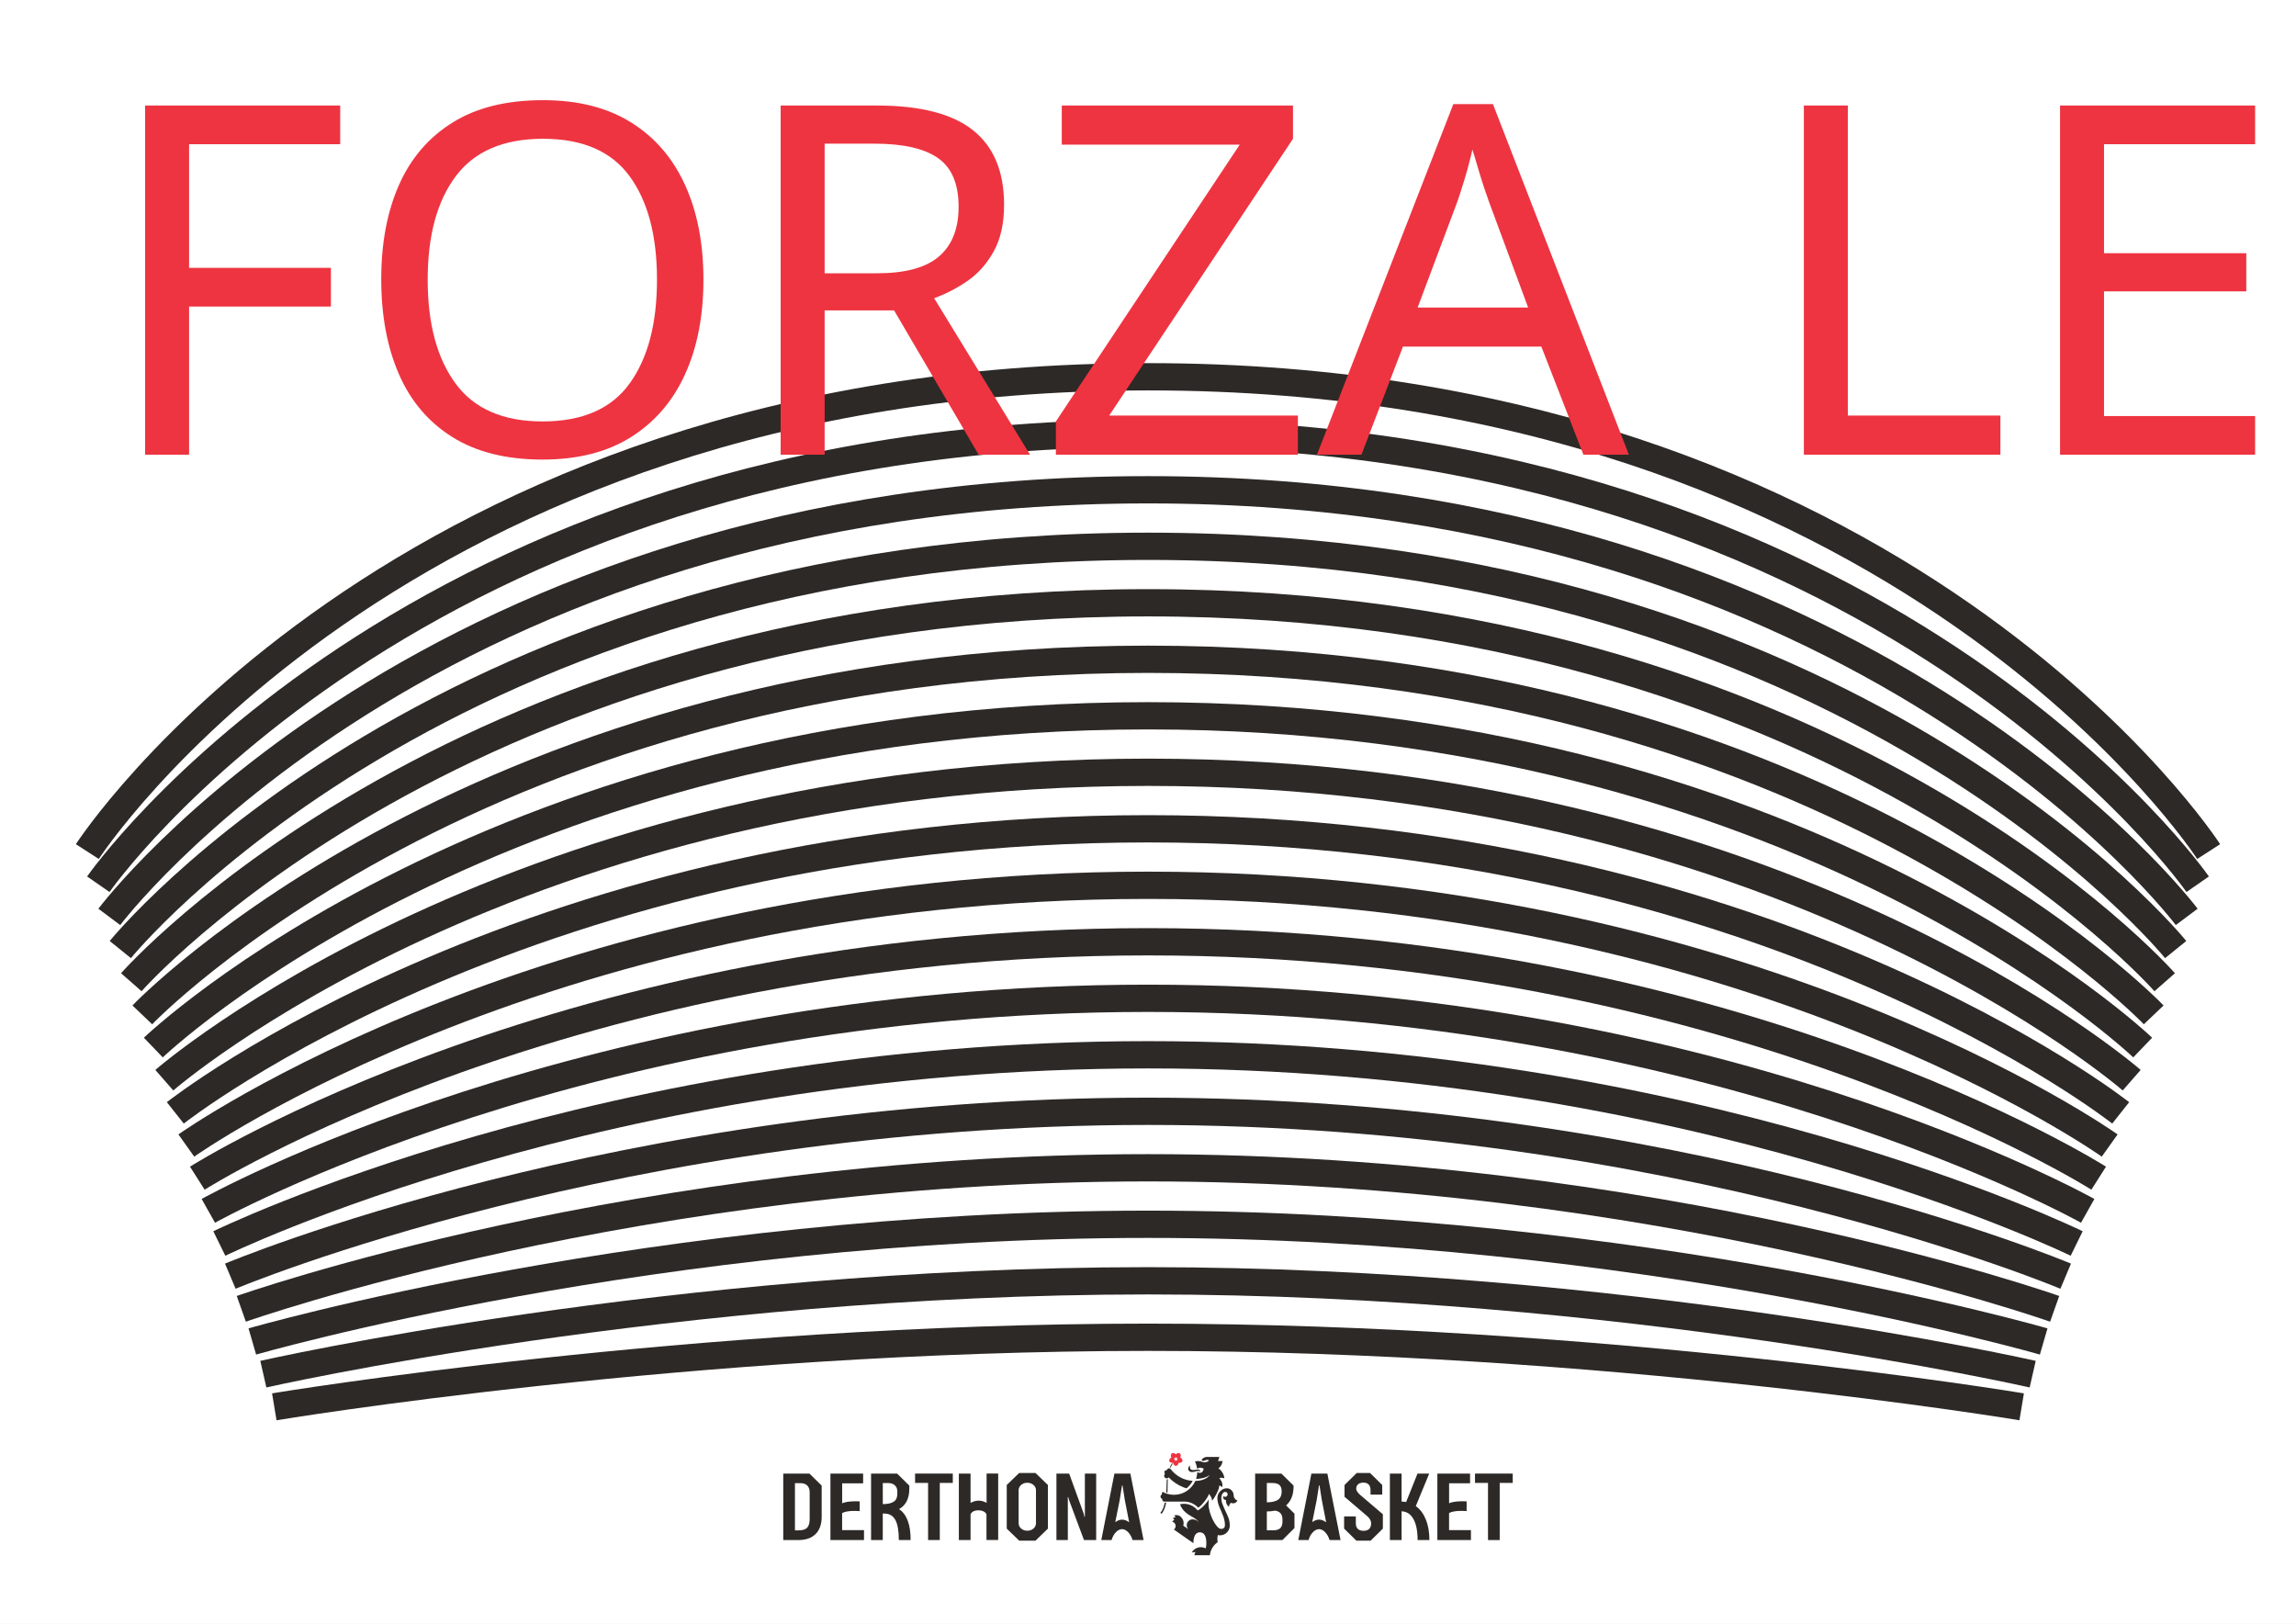
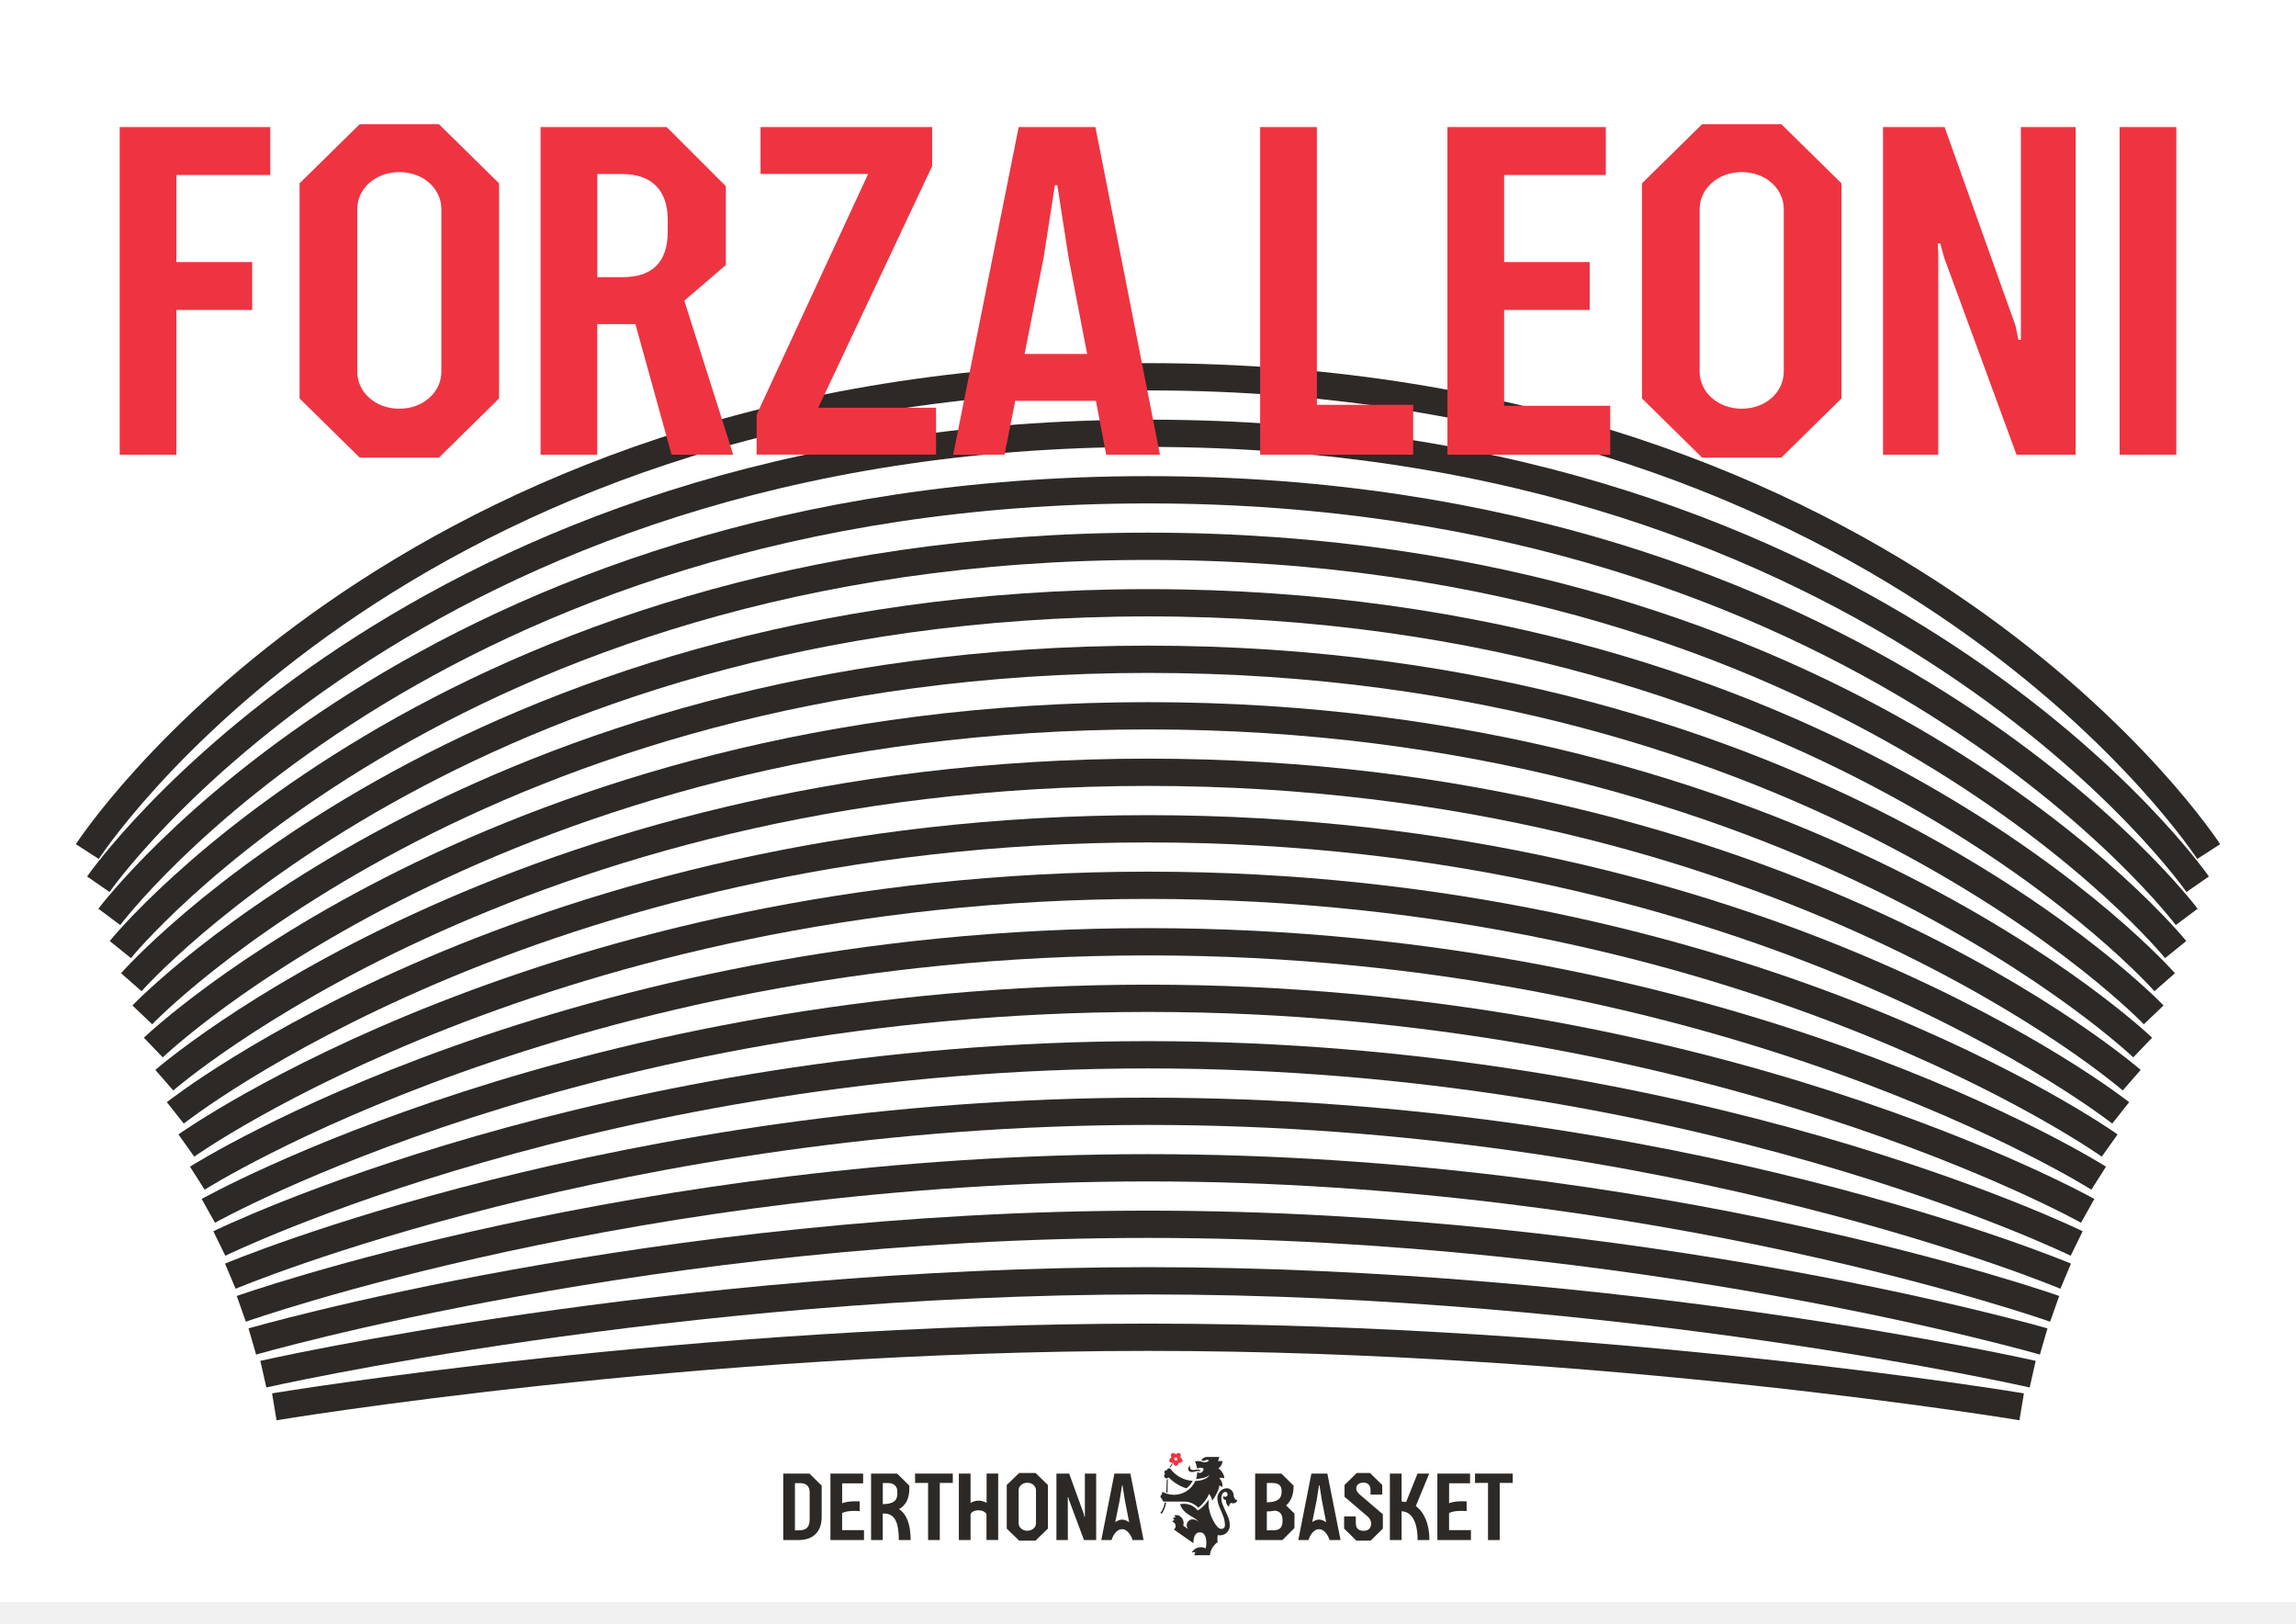
<svg xmlns="http://www.w3.org/2000/svg" xmlns:xlink="http://www.w3.org/1999/xlink" id="Layer_2" data-name="Layer 2" viewBox="0 0 841.89 595.28">
  <defs>
    <style>
      .cls-1 {
        fill: none;
        stroke: #2d2926;
        stroke-width: 10px;
      }

      .cls-2 {
-         font-family: DerthonaDisplay-Regular, 'Derthona Display';
-         font-size: 179.26px;
+         fill: #2d2926;
      }

-       .cls-2, .cls-3 {
-         fill: #ee3441;
+       .cls-3 {
+         fill: #fff;
      }

      .cls-4 {
-         fill: #2d2926;
+         fill: #ee3441;
      }
    </style>
    <symbol id="Derthona_Lion" data-name="Derthona Lion" viewBox="0 0 117.67 155.94">
      <g>
-         <path class="cls-3" d="M30.27,6.82c2.16-3.26-.48-6.44-.48-6.44,0,0-3.84-1.52-6.27,1.54-2.43-3.06-6.27-1.54-6.27-1.54,0,0-2.63,3.18-.47,6.44-3.66,1.37-3.4,5.49-3.4,5.49,0,0,2.21,3.49,5.98,2.44.17,3.9,4.17,4.93,4.17,4.93,0,0,4-1.02,4.17-4.93,3.76,1.05,5.98-2.44,5.98-2.44,0,0,.26-4.12-3.4-5.49ZM25.46,11.75l-1.94-.98-1.94.98.33-2.15-1.53-1.55,2.15-.35.99-1.94,1,1.94,2.15.35-1.53,1.55.33,2.15Z" />
-         <path class="cls-4" d="M55.31,141.03s0,0,0,0" />
-         <path class="cls-4" d="M10.29,60.45c-.46-.15-.87-.29-1.28-.44l-.19-.07s.47-5.28.52-10.85.35-8.94.35-8.94h.23c.32-.03.64-.08.97-.16l.35-.08s-.26,3.03-.25,10.02c0,6.98-.37,10.63-.37,10.63l-.32-.1Z" />
-         <path class="cls-4" d="M0,90.8c.07-.06.14-.12.2-.18.17-.18.42-.45.57-.61.09-.12.22-.28.34-.44.13-.16.26-.33.36-.46l.15-.23.65-1c.1-.18.27-.51.44-.82.16-.29.31-.58.41-.75.11-.22.36-.8.55-1.22l.19-.43c.21-.43.44-1.09.65-1.67.08-.22.15-.43.22-.6.04-.1.08-.22.12-.34.1-.27.21-.57.27-.8.54-1.71,1.02-3.54,1.45-5.44l.05-.21h2.11l-.07.32c-.25,1.24-.51,2.39-.8,3.51l-.77,2.76c-.18.51-.39,1.13-.59,1.71l-.35,1.02c-.12.28-.24.57-.37.87-.31.73-.62,1.49-.96,2.11l-.6,1.14-.88,1.41c-.18.25-.27.36-.36.48-.07.09-.14.18-.25.33l-.2.27c-.05.07-.11.13-.16.19l-.08.08c-.2.22-.46.5-.75.77,0,0-.49-.14-.98-.71s-.57-1.03-.57-1.03Z" />
-         <path class="cls-4" d="M15.12,22.05c-.21-.09-.42-.17-.64-.24l-.3-.09.13-.28c.73-1.52,1.41-2.76,2.11-3.8.36-.54.79-1.19,1.33-1.83,0,0,.22.04.51.26s.38.47.38.47c-1.12,1.39-2.15,3.15-3.17,5.37l-.11.24-.24-.11Z" />
+         <path class="cls-4" d="M30.27,6.82c2.16-3.26-.48-6.44-.48-6.44,0,0-3.84-1.52-6.27,1.54-2.43-3.06-6.27-1.54-6.27-1.54,0,0-2.63,3.18-.47,6.44-3.66,1.37-3.4,5.49-3.4,5.49,0,0,2.21,3.49,5.98,2.44.17,3.9,4.17,4.93,4.17,4.93,0,0,4-1.02,4.17-4.93,3.76,1.05,5.98-2.44,5.98-2.44,0,0,.26-4.12-3.4-5.49ZM25.46,11.75l-1.94-.98-1.94.98.33-2.15-1.53-1.55,2.15-.35.99-1.94,1,1.94,2.15.35-1.53,1.55.33,2.15Z" />
+         <path class="cls-2" d="M55.31,141.03s0,0,0,0" />
+         <path class="cls-2" d="M10.29,60.45c-.46-.15-.87-.29-1.28-.44l-.19-.07s.47-5.28.52-10.85.35-8.94.35-8.94h.23c.32-.03.64-.08.97-.16l.35-.08s-.26,3.03-.25,10.02c0,6.98-.37,10.63-.37,10.63l-.32-.1Z" />
+         <path class="cls-2" d="M0,90.8c.07-.06.14-.12.2-.18.17-.18.42-.45.57-.61.09-.12.22-.28.34-.44.13-.16.26-.33.36-.46l.15-.23.65-1c.1-.18.27-.51.44-.82.16-.29.31-.58.41-.75.11-.22.36-.8.55-1.22l.19-.43c.21-.43.44-1.09.65-1.67.08-.22.15-.43.22-.6.04-.1.08-.22.12-.34.1-.27.21-.57.27-.8.54-1.71,1.02-3.54,1.45-5.44l.05-.21h2.11l-.07.32c-.25,1.24-.51,2.39-.8,3.51l-.77,2.76c-.18.51-.39,1.13-.59,1.71l-.35,1.02c-.12.28-.24.57-.37.87-.31.73-.62,1.49-.96,2.11l-.6,1.14-.88,1.41c-.18.25-.27.36-.36.48-.07.09-.14.18-.25.33l-.2.27c-.05.07-.11.13-.16.19l-.08.08c-.2.22-.46.5-.75.77,0,0-.49-.14-.98-.71s-.57-1.03-.57-1.03Z" />
+         <path class="cls-2" d="M15.12,22.05c-.21-.09-.42-.17-.64-.24l-.3-.09.13-.28c.73-1.52,1.41-2.76,2.11-3.8.36-.54.79-1.19,1.33-1.83,0,0,.22.04.51.26s.38.47.38.47c-1.12,1.39-2.15,3.15-3.17,5.37l-.11.24-.24-.11Z" />
        <g>
-           <path class="cls-4" d="M57.29,12.12h-.24s0,0,0,0c.08,0,.15,0,.23,0h0Z" />
-           <path class="cls-4" d="M49.23,42.35c-.3.62-.62,1.22-.97,1.81-.14.25-.29.5-.44.74-.04.07-.09.15-.13.22-1.57,2.5-3.47,4.78-5.64,6.77-.71.65-1.44,1.27-2.2,1.85h-.01c-1.48-.43-2.21-.57-3.65-1.11-9-3.36-17.04-8.72-23.55-15.53-.73.89-1.84,1.46-3.08,1.46-2.18,0-3.95-1.77-3.95-3.96,0-1.23.56-2.34,1.45-3.06-.65-.59-1.06-1.43-1.06-2.38,0-.09,0-.18.02-.27.13-1.64,1.51-2.92,3.18-2.92.26,0,.52.03.77.09.17-1.6,1.53-2.85,3.17-2.85.98,0,1.86.44,2.45,1.14.05.07.11.15.17.23.01.01.02.02.03.04,6.64,8.62,16.28,14.8,27.37,16.97.23.05.46.09.7.13,1.69.31,3.61.52,5.37.63Z" />
-           <path class="cls-4" d="M48.23,28.95c3.56,0,6.18-1.71,8.63-1.71s4.24.77,4.24.77c0,0-.66-2.95-3.68-2.95-2.17,0-4.18.8-7.77.8-3.16,0-4.65-2.02-4.65-3.96s.51-2.8.51-2.8c0,0-3.15,1.14-3.15,5.06,0,2.45,2.32,4.79,5.88,4.79Z" />
-           <path class="cls-4" d="M104.84,82.02s0-.09,0-.14c-.09-.01-.17-.02-.26-.04.08.06.17.12.26.18Z" />
-           <path class="cls-4" d="M59.74,107.67c-.24-.5-.52-.98-.83-1.44.29.47.57.95.83,1.44Z" />
+           <path class="cls-2" d="M57.29,12.12h-.24s0,0,0,0c.08,0,.15,0,.23,0h0Z" />
+           <path class="cls-2" d="M49.23,42.35c-.3.62-.62,1.22-.97,1.81-.14.25-.29.5-.44.74-.04.07-.09.15-.13.22-1.57,2.5-3.47,4.78-5.64,6.77-.71.65-1.44,1.27-2.2,1.85h-.01c-1.48-.43-2.21-.57-3.65-1.11-9-3.36-17.04-8.72-23.55-15.53-.73.89-1.84,1.46-3.08,1.46-2.18,0-3.95-1.77-3.95-3.96,0-1.23.56-2.34,1.45-3.06-.65-.59-1.06-1.43-1.06-2.38,0-.09,0-.18.02-.27.13-1.64,1.51-2.92,3.18-2.92.26,0,.52.03.77.09.17-1.6,1.53-2.85,3.17-2.85.98,0,1.86.44,2.45,1.14.05.07.11.15.17.23.01.01.02.02.03.04,6.64,8.62,16.28,14.8,27.37,16.97.23.05.46.09.7.13,1.69.31,3.61.52,5.37.63Z" />
+           <path class="cls-2" d="M48.23,28.95c3.56,0,6.18-1.71,8.63-1.71s4.24.77,4.24.77c0,0-.66-2.95-3.68-2.95-2.17,0-4.18.8-7.77.8-3.16,0-4.65-2.02-4.65-3.96s.51-2.8.51-2.8c0,0-3.15,1.14-3.15,5.06,0,2.45,2.32,4.79,5.88,4.79Z" />
+           <path class="cls-2" d="M104.84,82.02s0-.09,0-.14c-.09-.01-.17-.02-.26-.04.08.06.17.12.26.18Z" />
+           <path class="cls-2" d="M59.74,107.67c-.24-.5-.52-.98-.83-1.44.29.47.57.95.83,1.44Z" />
          <g>
-             <path class="cls-4" d="M74.18,67.95h0s0,.02,0,.03c0-.01,0-.02,0-.03Z" />
-             <polygon class="cls-4" points="74.17 67.99 74.17 67.99 74.17 67.99 74.17 67.99 74.17 67.99 74.17 67.99" />
-             <path class="cls-4" d="M116.61,71.9c-2.8-.96-4.82-4.35-4.82-7.8,0-5.59-5.11-10.36-9.83-10.36-4.47,0-6.77,1.22-9.33,3.26-1.6,1.27-2.93,2.87-3.9,4.69-1.12,2.1-1.75,4.49-1.75,7.03v.39c.14,9.59,5.66,17.89,9,27.36,1.37,3.87,2.37,7.93,2.5,12.36.01.32.02.65.02.98,0,3-.92,5.93-6.05,5.93-7,0-18.94-22.66-18.94-37.54,0-5.28.39-7.67.43-7.95-1.83,4.38-11.14,14.93-17.14,17.28-.66-.84-1.37-1.63-2.12-2.39-4.79-4.77-11.4-7.72-18.7-7.72-2.07,0-4.08.23-6.02.68,1.28,4.49,5.52,11.56,14.76,16.95,9.24,5.39,11.38,6.67,14.17,11.16-2.1-3.07-5.62-5.08-9.62-5.08h-.3c-.29.01-.58.03-.86.05-.01,0-.02.01-.03.01-4.46.52-7.91,4.31-7.91,8.91,0,2.3.87,4.41,2.3,6l-7.63-5.33c.36-1.2.56-2.47.56-3.79,0-2.36-.63-4.58-1.74-6.48-1.26-2.18-3.13-3.95-5.38-5.08-.2-.09-.4-.16-.61-.23-1.01-.34-2.09-.52-3.22-.52-1.3,0-2.56.25-3.71.7.84.53,1.55,1.25,2.08,2.09.12.18.23.36.33.56-.51,0-1.01.06-1.48.17-.98.22-1.88.64-2.64,1.23.16.13.31.26.46.39.7.64,1.27,1.43,1.65,2.31-1.33.5-2.46,1.42-3.24,2.58,1.27.29,2.42.95,3.31,1.86.08.07.15.15.22.23,1.09,1.22,1.75,2.81,1.75,4.57,0,.11-.01.22-.01.34-.06,1.13-.39,2.18-.93,3.1-.07.13-.14.25-.23.37-.4.6-.9,1.14-1.47,1.58l19.14,13.37,10.65,7.43c0-12.41,4.57-16.58,9.91-16.58s9.91,4.17,9.91,16.58c0,1.78-.17,4.88-1.07,7.96-1.44-.76-3-1.31-4.66-1.6h-.01c-.9-.16-1.82-.24-2.77-.24-1.2,0-2.37.13-3.5.39-4.48,1-8.25,3.89-10.43,7.79,1.35-.37,2.76-.57,4.22-.57.54,0,1.08.03,1.6.08-.85,1.4-1.49,2.94-1.87,4.58h23.85c.11-1.09.28-2.16.52-3.21.4-1.77.96-3.47,1.68-5.09,2.09-4.72,5.47-8.74,9.68-11.62-.27-1.56-.41-3.16-.41-4.79,0-2.07.22-4.08.66-6.02,1.07.24,2.19.37,3.34.37,3.71,0,7.1-1.34,9.72-3.57,3.23-2.75,5.27-6.84,5.27-11.41v-.39c-.02-1.77-.17-3.44-.44-5.04-1.39-8.58-5.84-14.88-8.73-22.37-1.48-3.84-3.78-7.74-3.78-13.66,0-7.43,3.75-9.9,6.08-9.9s3.52,1.93,3.52,3.72c0,.49-.09.95-.26,1.38-.55,1.44-1.94,2.46-3.57,2.46-1,0-1.91-.38-2.59-1-.25.52-.39,1.11-.39,1.73,0,2.24,1.81,4.05,4.05,4.05.12,0,.23,0,.34-.01-.07.51-.11,1.03-.11,1.56,0,3.59,1.77,6.77,4.49,8.71.08.01.17.03.25.04v-.2c0-2.38,1.16-4.48,2.94-5.77.98.51,2.09.79,3.27.79,1.56,0,3-.5,4.17-1.35.11-.08.21-.16.32-.25.94-.77,1.69-1.77,2.14-2.93-.37-.06-.72-.15-1.06-.27Z" />
-             <path class="cls-4" d="M57.73,83.36c5.55-3.46,15.11-15.59,16.25-20.99,2.46,2.26,4.3,5.6,4.95,10.26,1.74-1.96,5.95-7.95,8.87-15.07.76-1.68,1.34-3.47,1.69-5.33,0-.03.01-.05.02-.08.02-.1.03-.19.05-.28.15-.79.25-1.57.29-2.32,0,0,2.35.09,4.39,2.55,2.33-6.99-4.32-13.85-4.32-13.85,0,0,2.48-1.6,7.72.24-.58-7-5.08-12.91-9.19-15.02,3.77-2.96,5.59-5.92,6.52-11.34h-7.08c.86-2.02,1.56-4.12,2.07-6.3h-18.86c-.47,0-.93.03-1.38.1-.25.03-.5.08-.74.13-2.68.59-4.94,2.28-6.3,4.56.78.77,1.85,1.24,3.03,1.24.65,0,1.26-.14,1.81-.4.2-.09.39-.2.57-.31.01,0,.03-.02.04-.03.85-.57,1.88-.9,2.98-.9.23,0,.46.02.69.05.92.11,1.77.46,2.48.98-.33.32-.68.61-1.05.88-.61.44-1.26.81-1.96,1.11-1.18.5-2.49.78-3.86.78-.06,0-.12,0-.17,0-.42,0-.84-.04-1.24-.1-.73-.1-1.43-.28-2.09-.54-.05-.02-.1-.04-.15-.06-.64-.25-1.3-.46-1.98-.63-1.42-.36-2.91-.56-4.44-.56-.08,0-.16,0-.23,0-1.5.02-2.96.22-4.35.59.14.29.27.57.4.86.25.55.48,1.1.69,1.67.1.25.2.51.29.77.89,2.48,1.52,5.08,1.84,7.78,1.39-1,3.1-1.59,4.95-1.59.86,0,1.69.13,2.48.37.53.16,1.03.37,1.51.62.37.2.72.42,1.06.66,0,.03,0,.06-.01.08,0,.01,0,.02,0,.03-.23,1.89-1.09,3.59-2.35,4.89-.78.8-1.86,1.26-2.98,1.28-.04,0-.07,0-.11,0-1.57,0-3.04-.42-4.3-1.17-.02.78-.06,1.56-.14,2.33-.13,1.49-.36,2.95-.67,4.39-.09.41-.19.83-.29,1.24-.22.88-.48,1.75-.77,2.6,7.63-.57,15.28-1.74,21.03-6.21-6.97,9.78-22.16,9.11-22.16,9.11-.32.72-.66,1.43-1.02,2.12-.37.72-.78,1.43-1.2,2.11-.48.78-.98,1.54-1.52,2.27-1.6,2.22-3.46,4.24-5.52,6.03-.12.1-.24.2-.35.3-3.8,3.21-8.28,5.64-13.2,7.04-3.09.88-6.36,1.35-9.74,1.35-3.55,0-6.98-.52-10.21-1.49-2.49-.74-4.86-1.75-7.09-3-.75.75-1.21,1.79-1.21,2.93,0,.34.04.67.12.99-1.29.56-2.2,1.84-2.2,3.34,0,1.68,1.14,3.1,2.7,3.51-.08.28-.12.57-.12.87,0,1.77,1.43,3.2,3.2,3.2h30.18c8.56,0,16.29,3.6,21.74,9.37Z" />
+             <path class="cls-2" d="M74.18,67.95h0s0,.02,0,.03c0-.01,0-.02,0-.03Z" />
+             <polygon class="cls-2" points="74.17 67.99 74.17 67.99 74.17 67.99 74.17 67.99 74.17 67.99 74.17 67.99" />
+             <path class="cls-2" d="M116.61,71.9c-2.8-.96-4.82-4.35-4.82-7.8,0-5.59-5.11-10.36-9.83-10.36-4.47,0-6.77,1.22-9.33,3.26-1.6,1.27-2.93,2.87-3.9,4.69-1.12,2.1-1.75,4.49-1.75,7.03v.39c.14,9.59,5.66,17.89,9,27.36,1.37,3.87,2.37,7.93,2.5,12.36.01.32.02.65.02.98,0,3-.92,5.93-6.05,5.93-7,0-18.94-22.66-18.94-37.54,0-5.28.39-7.67.43-7.95-1.83,4.38-11.14,14.93-17.14,17.28-.66-.84-1.37-1.63-2.12-2.39-4.79-4.77-11.4-7.72-18.7-7.72-2.07,0-4.08.23-6.02.68,1.28,4.49,5.52,11.56,14.76,16.95,9.24,5.39,11.38,6.67,14.17,11.16-2.1-3.07-5.62-5.08-9.62-5.08h-.3c-.29.01-.58.03-.86.05-.01,0-.02.01-.03.01-4.46.52-7.91,4.31-7.91,8.91,0,2.3.87,4.41,2.3,6l-7.63-5.33c.36-1.2.56-2.47.56-3.79,0-2.36-.63-4.58-1.74-6.48-1.26-2.18-3.13-3.95-5.38-5.08-.2-.09-.4-.16-.61-.23-1.01-.34-2.09-.52-3.22-.52-1.3,0-2.56.25-3.71.7.84.53,1.55,1.25,2.08,2.09.12.18.23.36.33.56-.51,0-1.01.06-1.48.17-.98.22-1.88.64-2.64,1.23.16.13.31.26.46.39.7.64,1.27,1.43,1.65,2.31-1.33.5-2.46,1.42-3.24,2.58,1.27.29,2.42.95,3.31,1.86.08.07.15.15.22.23,1.09,1.22,1.75,2.81,1.75,4.57,0,.11-.01.22-.01.34-.06,1.13-.39,2.18-.93,3.1-.07.13-.14.25-.23.37-.4.6-.9,1.14-1.47,1.58l19.14,13.37,10.65,7.43c0-12.41,4.57-16.58,9.91-16.58s9.91,4.17,9.91,16.58c0,1.78-.17,4.88-1.07,7.96-1.44-.76-3-1.31-4.66-1.6h-.01c-.9-.16-1.82-.24-2.77-.24-1.2,0-2.37.13-3.5.39-4.48,1-8.25,3.89-10.43,7.79,1.35-.37,2.76-.57,4.22-.57.54,0,1.08.03,1.6.08-.85,1.4-1.49,2.94-1.87,4.58h23.85c.11-1.09.28-2.16.52-3.21.4-1.77.96-3.47,1.68-5.09,2.09-4.72,5.47-8.74,9.68-11.62-.27-1.56-.41-3.16-.41-4.79,0-2.07.22-4.08.66-6.02,1.07.24,2.19.37,3.34.37,3.71,0,7.1-1.34,9.72-3.57,3.23-2.75,5.27-6.84,5.27-11.41v-.39c-.02-1.77-.17-3.44-.44-5.04-1.39-8.58-5.84-14.88-8.73-22.37-1.48-3.84-3.78-7.74-3.78-13.66,0-7.43,3.75-9.9,6.08-9.9s3.52,1.93,3.52,3.72c0,.49-.09.95-.26,1.38-.55,1.44-1.94,2.46-3.57,2.46-1,0-1.91-.38-2.59-1-.25.52-.39,1.11-.39,1.73,0,2.24,1.81,4.05,4.05,4.05.12,0,.23,0,.34-.01-.07.51-.11,1.03-.11,1.56,0,3.59,1.77,6.77,4.49,8.71.08.01.17.03.25.04v-.2c0-2.38,1.16-4.48,2.94-5.77.98.51,2.09.79,3.27.79,1.56,0,3-.5,4.17-1.35.11-.08.21-.16.32-.25.94-.77,1.69-1.77,2.14-2.93-.37-.06-.72-.15-1.06-.27Z" />
+             <path class="cls-2" d="M57.73,83.36c5.55-3.46,15.11-15.59,16.25-20.99,2.46,2.26,4.3,5.6,4.95,10.26,1.74-1.96,5.95-7.95,8.87-15.07.76-1.68,1.34-3.47,1.69-5.33,0-.03.01-.05.02-.08.02-.1.03-.19.05-.28.15-.79.25-1.57.29-2.32,0,0,2.35.09,4.39,2.55,2.33-6.99-4.32-13.85-4.32-13.85,0,0,2.48-1.6,7.72.24-.58-7-5.08-12.91-9.19-15.02,3.77-2.96,5.59-5.92,6.52-11.34h-7.08c.86-2.02,1.56-4.12,2.07-6.3h-18.86c-.47,0-.93.03-1.38.1-.25.03-.5.08-.74.13-2.68.59-4.94,2.28-6.3,4.56.78.77,1.85,1.24,3.03,1.24.65,0,1.26-.14,1.81-.4.2-.09.39-.2.57-.31.01,0,.03-.02.04-.03.85-.57,1.88-.9,2.98-.9.23,0,.46.02.69.05.92.11,1.77.46,2.48.98-.33.32-.68.61-1.05.88-.61.44-1.26.81-1.96,1.11-1.18.5-2.49.78-3.86.78-.06,0-.12,0-.17,0-.42,0-.84-.04-1.24-.1-.73-.1-1.43-.28-2.09-.54-.05-.02-.1-.04-.15-.06-.64-.25-1.3-.46-1.98-.63-1.42-.36-2.91-.56-4.44-.56-.08,0-.16,0-.23,0-1.5.02-2.96.22-4.35.59.14.29.27.57.4.86.25.55.48,1.1.69,1.67.1.25.2.51.29.77.89,2.48,1.52,5.08,1.84,7.78,1.39-1,3.1-1.59,4.95-1.59.86,0,1.69.13,2.48.37.53.16,1.03.37,1.51.62.37.2.72.42,1.06.66,0,.03,0,.06-.01.08,0,.01,0,.02,0,.03-.23,1.89-1.09,3.59-2.35,4.89-.78.8-1.86,1.26-2.98,1.28-.04,0-.07,0-.11,0-1.57,0-3.04-.42-4.3-1.17-.02.78-.06,1.56-.14,2.33-.13,1.49-.36,2.95-.67,4.39-.09.41-.19.83-.29,1.24-.22.88-.48,1.75-.77,2.6,7.63-.57,15.28-1.74,21.03-6.21-6.97,9.78-22.16,9.11-22.16,9.11-.32.72-.66,1.43-1.02,2.12-.37.72-.78,1.43-1.2,2.11-.48.78-.98,1.54-1.52,2.27-1.6,2.22-3.46,4.24-5.52,6.03-.12.1-.24.2-.35.3-3.8,3.21-8.28,5.64-13.2,7.04-3.09.88-6.36,1.35-9.74,1.35-3.55,0-6.98-.52-10.21-1.49-2.49-.74-4.86-1.75-7.09-3-.75.75-1.21,1.79-1.21,2.93,0,.34.04.67.12.99-1.29.56-2.2,1.84-2.2,3.34,0,1.68,1.14,3.1,2.7,3.51-.08.28-.12.57-.12.87,0,1.77,1.43,3.2,3.2,3.2h30.18c8.56,0,16.29,3.6,21.74,9.37Z" />
          </g>
        </g>
      </g>
    </symbol>
  </defs>
-   <rect width="841.89" height="595.28" fill="#fff" />
  <g id="Derthona_Lion_White-2" data-name="Derthona Lion White">
+     <rect class="cls-3" width="841.89" height="587.29" />
    <g>
      <path class="cls-1" d="M809.87,312.2s-112.29-174.07-388.92-174.07S32.02,312.2,32.02,312.2" />
      <path class="cls-1" d="M805.84,324.18s-114.7-165.33-384.89-165.33S36.05,324.18,36.05,324.18" />
      <path class="cls-1" d="M801.81,336.15s-117.1-156.59-380.85-156.59S40.08,336.15,40.08,336.15" />
      <path class="cls-1" d="M797.77,348.13s-119.5-147.85-376.82-147.85S44.12,348.13,44.12,348.13" />
      <path class="cls-1" d="M793.74,360.1s-121.91-139.11-372.79-139.11S48.15,360.1,48.15,360.1" />
      <path class="cls-1" d="M789.71,372.07s-124.31-130.37-368.76-130.37S52.18,372.07,52.18,372.07" />
      <path class="cls-1" d="M785.67,384.05s-126.71-121.63-364.72-121.63S56.22,384.05,56.22,384.05" />
      <path class="cls-1" d="M781.64,396.02s-129.12-112.89-360.69-112.89S60.25,396.02,60.25,396.02" />
      <path class="cls-1" d="M777.61,408s-131.52-104.15-356.66-104.15-356.67,104.15-356.67,104.15" />
      <path class="cls-1" d="M773.57,419.97s-133.92-95.41-352.62-95.41-352.63,95.41-352.63,95.41" />
      <path class="cls-1" d="M769.54,431.94s-136.33-86.67-348.59-86.67-348.6,86.67-348.6,86.67" />
      <path class="cls-1" d="M765.51,443.92s-138.73-77.93-344.56-77.93-344.56,77.93-344.56,77.93" />
      <path class="cls-1" d="M761.47,455.89s-141.13-69.19-340.52-69.19-340.53,69.19-340.53,69.19" />
      <path class="cls-1" d="M757.44,467.87s-143.53-60.45-336.49-60.45-336.5,60.45-336.5,60.45" />
      <path class="cls-1" d="M753.4,479.84s-145.94-51.71-332.46-51.71-332.46,51.71-332.46,51.71" />
      <path class="cls-1" d="M749.37,491.81s-148.34-42.97-328.42-42.97-328.43,42.97-328.43,42.97" />
      <path class="cls-1" d="M745.34,503.79s-150.74-34.23-324.39-34.23-324.39,34.23-324.39,34.23" />
      <path class="cls-1" d="M741.3,515.76s-153.15-25.5-320.36-25.5-320.36,25.5-320.36,25.5" />
    </g>
-     <text class="cls-2" transform="translate(35.82 166.69)">
-       <tspan x="0" y="0">FORZA LEONI</tspan>
-     </text>
+     <g>
+       <path class="cls-4" d="M43.89,46.59h55.21v17.57h-34.42v31.91h27.79v17.57h-27.79v53.06h-20.79V46.59Z" />
+       <path class="cls-4" d="M109.85,146.08v-78.87l22.05-21.69h29.04l22.05,21.69v78.87l-22.05,21.69h-29.04l-22.05-21.69ZM161.84,136.22v-59.51c0-7.71-6.81-13.62-15.42-13.62s-15.42,5.92-15.42,13.62v59.51c0,7.71,6.81,13.62,15.42,13.62s15.42-5.92,15.42-13.62Z" />
+       <path class="cls-4" d="M198.22,46.59h46.25l21.69,21.69v28.86l-15.24,13.09,17.93,56.47h-22.59l-13.27-47.86h-13.98v47.86h-20.79V46.59ZM228.16,101.62c11.11,0,16.67-5.56,16.67-16.67v-4.48c0-10.75-5.92-16.67-16.67-16.67h-9.14v37.82h9.14Z" />
+       <path class="cls-4" d="M277.45,151.99l40.87-88.2h-39.44v-17.21h62.92v14.34l-41.77,88.55h43.2v17.21h-65.79v-14.7Z" />
+       <path class="cls-4" d="M373.53,46.59h28.14l23.66,120.1h-19.72l-3.76-19.72h-29.58l-3.94,19.72h-18.82l24.02-120.1ZM398.63,129.76l-6.81-35.31-4.12-26.53h-.9l-4.12,26.53-6.99,35.31h22.95Z" />
+       <path class="cls-4" d="M462.08,46.59h20.79v101.82h35.31v18.28h-56.11V46.59Z" />
+       <path class="cls-4" d="M530.74,46.59h58.08v17.57h-37.29v31.91h31.37v17.57h-31.37v35.13h38.9v17.93h-59.69V46.59Z" />
+       <path class="cls-4" d="M602.08,146.08v-78.87l22.05-21.69h29.04l22.05,21.69v78.87l-22.05,21.69h-29.04l-22.05-21.69ZM654.07,136.22v-59.51c0-7.71-6.81-13.62-15.42-13.62s-15.42,5.92-15.42,13.62v59.51c0,7.71,6.81,13.62,15.42,13.62s15.42-5.92,15.42-13.62Z" />
+       <path class="cls-4" d="M690.45,46.59h22.59l25.99,72.78,1.08,5.2h.9V46.59h20.08v120.1h-21.69l-26.53-72.24-1.43-5.2h-.9l.18,3.41v74.03h-20.26V46.59Z" />
+       <path class="cls-4" d="M777.21,46.59h20.79v120.1h-20.79V46.59Z" />
+     </g>
    <g>
      <g>
-         <path class="cls-4" d="M287.21,540.25h9.61l4.47,4.4v11.45c0,2.71-.74,4.81-2.22,6.29-1.48,1.48-3.59,2.22-6.32,2.22h-5.55v-24.36ZM295.97,560.08c.62-.64.92-1.71.92-3.22v-9.74c0-1.09-.3-1.93-.89-2.51s-1.44-.87-2.55-.87h-1.96v17.31h1.33c1.48,0,2.53-.32,3.14-.96Z" />
-         <path class="cls-4" d="M304.51,540.25h11.98v3.56h-7.69v7.31c.52-.24,1.21-.42,2.09-.55.87-.12,1.84-.18,2.9-.18.64,0,1.12.01,1.44.04v3.56c-.89-.05-1.52-.07-1.89-.07-2.1,0-3.61.27-4.55.8v6.25h8.02v3.64h-12.31v-24.36Z" />
-         <path class="cls-4" d="M319.42,540.25h9.54l4.47,4.4v1.05c0,3.66-1.26,6.18-3.77,7.56,2.83,1.89,4.25,5.67,4.25,11.34h-4.33c0-3.37-.43-5.83-1.28-7.38-.85-1.55-2.21-2.33-4.09-2.33h-.52v9.71h-4.29v-24.36ZM327.75,550.52c.85-.59,1.28-1.53,1.28-2.82v-.87c0-.97-.3-1.73-.91-2.29-.6-.56-1.44-.84-2.5-.84h-1.92v7.74c1.85-.02,3.2-.33,4.05-.93Z" />
-         <path class="cls-4" d="M340.31,543.66h-4.77v-3.42h13.83v3.42h-4.77v20.94h-4.29v-20.94Z" />
-         <path class="cls-4" d="M361.72,555.12c-.22-.44-.6-.78-1.13-1.04-.53-.25-1.13-.38-1.79-.38-.72,0-1.33.13-1.85.38-.52.25-.88.61-1.07,1.07v9.45h-4.29v-24.36h4.29v10.76c.99-.56,1.97-.84,2.96-.84s1.91.27,2.92.8v-10.73h4.25v24.36h-4.29v-9.49Z" />
-         <path class="cls-4" d="M369.15,560.42v-16l4.55-4.4h5.99l4.55,4.4v16l-4.55,4.4h-5.99l-4.55-4.4ZM378.95,560.39c.62-.53.92-1.19.92-1.96v-12.07c0-.78-.31-1.43-.92-1.96-.62-.53-1.37-.8-2.26-.8s-1.64.27-2.26.8c-.62.53-.92,1.19-.92,1.96v12.07c0,.78.31,1.43.92,1.96.62.53,1.37.8,2.26.8s1.64-.27,2.26-.8Z" />
-         <path class="cls-4" d="M387.38,540.25h4.66l5.36,14.76.22,1.05h.18v-15.82h4.14v24.36h-4.47l-5.47-14.65-.3-1.05h-.19l.04.69v15.02h-4.18v-24.36Z" />
-         <path class="cls-4" d="M408.64,540.25h5.84l4.84,24.36h-4.03c-.37-1.19-.91-2.15-1.63-2.89-.72-.74-1.45-1.11-2.22-1.11s-1.54.37-2.26,1.11c-.72.74-1.25,1.7-1.59,2.89h-3.77l4.81-24.36ZM411.45,557.12c.84,0,1.7.33,2.59.98l-1.59-8.14-.85-5.38h-.18l-.85,5.38-1.63,8.07c.89-.61,1.73-.91,2.51-.91Z" />
+         <path class="cls-2" d="M287.21,540.25h9.61l4.47,4.4v11.45c0,2.71-.74,4.81-2.22,6.29-1.48,1.48-3.59,2.22-6.32,2.22h-5.55v-24.36ZM295.97,560.08c.62-.64.92-1.71.92-3.22v-9.74c0-1.09-.3-1.93-.89-2.51s-1.44-.87-2.55-.87h-1.96v17.31h1.33c1.48,0,2.53-.32,3.14-.96Z" />
+         <path class="cls-2" d="M304.51,540.25h11.98v3.56h-7.69v7.31c.52-.24,1.21-.42,2.09-.55.87-.12,1.84-.18,2.9-.18.64,0,1.12.01,1.44.04v3.56c-.89-.05-1.52-.07-1.89-.07-2.1,0-3.61.27-4.55.8v6.25h8.02v3.64h-12.31v-24.36Z" />
+         <path class="cls-2" d="M319.42,540.25h9.54l4.47,4.4v1.05c0,3.66-1.26,6.18-3.77,7.56,2.83,1.89,4.25,5.67,4.25,11.34h-4.33c0-3.37-.43-5.83-1.28-7.38-.85-1.55-2.21-2.33-4.09-2.33h-.52v9.71h-4.29v-24.36ZM327.75,550.52c.85-.59,1.28-1.53,1.28-2.82v-.87c0-.97-.3-1.73-.91-2.29-.6-.56-1.44-.84-2.5-.84h-1.92v7.74c1.85-.02,3.2-.33,4.05-.93Z" />
+         <path class="cls-2" d="M340.31,543.66h-4.77v-3.42h13.83v3.42h-4.77v20.94h-4.29v-20.94Z" />
+         <path class="cls-2" d="M361.72,555.12c-.22-.44-.6-.78-1.13-1.04-.53-.25-1.13-.38-1.79-.38-.72,0-1.33.13-1.85.38-.52.25-.88.61-1.07,1.07v9.45h-4.29v-24.36h4.29v10.76c.99-.56,1.97-.84,2.96-.84s1.91.27,2.92.8v-10.73h4.25v24.36h-4.29v-9.49Z" />
+         <path class="cls-2" d="M369.15,560.42v-16l4.55-4.4h5.99l4.55,4.4v16l-4.55,4.4h-5.99l-4.55-4.4ZM378.95,560.39c.62-.53.92-1.19.92-1.96v-12.07c0-.78-.31-1.43-.92-1.96-.62-.53-1.37-.8-2.26-.8s-1.64.27-2.26.8c-.62.53-.92,1.19-.92,1.96v12.07c0,.78.31,1.43.92,1.96.62.53,1.37.8,2.26.8s1.64-.27,2.26-.8Z" />
+         <path class="cls-2" d="M387.38,540.25h4.66l5.36,14.76.22,1.05h.18v-15.82h4.14v24.36h-4.47l-5.47-14.65-.3-1.05h-.19l.04.69v15.02h-4.18v-24.36Z" />
+         <path class="cls-2" d="M408.64,540.25h5.84l4.84,24.36h-4.03c-.37-1.19-.91-2.15-1.63-2.89-.72-.74-1.45-1.11-2.22-1.11s-1.54.37-2.26,1.11c-.72.74-1.25,1.7-1.59,2.89h-3.77l4.81-24.36ZM411.45,557.12c.84,0,1.7.33,2.59.98l-1.59-8.14-.85-5.38h-.18l-.85,5.38-1.63,8.07c.89-.61,1.73-.91,2.51-.91Z" />
      </g>
      <g>
-         <path class="cls-4" d="M460.24,540.24h9.61l4.47,4.4v.29c0,3.06-.91,5.38-2.74,6.98l3.07,3.02v5.27l-4.4,4.4h-10.02v-24.37ZM468.67,549.8c.86-.63,1.29-1.62,1.29-2.98,0-1.09-.27-1.89-.81-2.38-.54-.5-1.42-.75-2.63-.75h-2v7.09c1.9-.02,3.28-.35,4.14-.98ZM466.82,561.04c1.21,0,2.08-.27,2.63-.8.54-.53.81-1.37.81-2.51v-.55c0-2.01-.91-3.13-2.74-3.35-.99.19-1.98.29-3,.29v6.91h2.29Z" />
-         <path class="cls-4" d="M480.87,540.24h5.84l4.84,24.37h-4.03c-.37-1.19-.91-2.15-1.63-2.89-.72-.74-1.45-1.11-2.22-1.11s-1.54.37-2.26,1.11c-.72.74-1.25,1.7-1.59,2.89h-3.77l4.81-24.37ZM483.68,557.11c.84,0,1.7.33,2.59.98l-1.59-8.15-.85-5.38h-.18l-.85,5.38-1.63,8.07c.89-.61,1.73-.91,2.51-.91Z" />
-         <path class="cls-4" d="M492.86,560.42v-4.47h4.29v2.51c0,.9.24,1.58.72,2.05.48.47,1.18.71,2.09.71s1.61-.24,2.09-.71c.48-.47.72-1.16.72-2.05,0-.44-.13-.89-.39-1.36-.26-.47-.62-.9-1.09-1.29l-8.28-7.06v-4.33l4.47-4.4h4.88l4.47,4.4v3.53h-4.29v-1.64c0-.9-.22-1.58-.67-2.05-.44-.47-1.09-.71-1.92-.71s-1.49.2-1.96.6c-.47.4-.7.96-.7,1.69,0,.32.13.67.39,1.05.26.39.6.76,1.02,1.13l8.36,7.13v5.27l-4.47,4.4h-5.25l-4.47-4.4Z" />
-         <path class="cls-4" d="M509.64,540.24h4.29v10.26c.54,0,1.1.06,1.66.18l4.18-10.44h4.29l-4.92,11.93c1.58,1.12,2.8,2.75,3.68,4.89.87,2.15,1.31,4.66,1.31,7.55h-4.33c0-3.32-.51-5.89-1.53-7.71-1.02-1.82-2.47-2.76-4.34-2.84v10.55h-4.29v-24.37Z" />
-         <path class="cls-4" d="M527.06,540.24h11.98v3.56h-7.69v7.31c.52-.24,1.21-.42,2.09-.55.87-.12,1.84-.18,2.9-.18.64,0,1.12.01,1.44.04v3.56c-.89-.05-1.52-.07-1.89-.07-2.1,0-3.61.27-4.55.8v6.26h8.02v3.64h-12.31v-24.37Z" />
-         <path class="cls-4" d="M545.62,543.66h-4.77v-3.42h13.83v3.42h-4.77v20.95h-4.29v-20.95Z" />
+         <path class="cls-2" d="M460.24,540.24h9.61l4.47,4.4v.29c0,3.06-.91,5.38-2.74,6.98l3.07,3.02v5.27l-4.4,4.4h-10.02v-24.37ZM468.67,549.8c.86-.63,1.29-1.62,1.29-2.98,0-1.09-.27-1.89-.81-2.38-.54-.5-1.42-.75-2.63-.75h-2v7.09c1.9-.02,3.28-.35,4.14-.98ZM466.82,561.04c1.21,0,2.08-.27,2.63-.8.54-.53.81-1.37.81-2.51v-.55c0-2.01-.91-3.13-2.74-3.35-.99.19-1.98.29-3,.29v6.91h2.29Z" />
+         <path class="cls-2" d="M480.87,540.24h5.84l4.84,24.37h-4.03c-.37-1.19-.91-2.15-1.63-2.89-.72-.74-1.45-1.11-2.22-1.11s-1.54.37-2.26,1.11c-.72.74-1.25,1.7-1.59,2.89h-3.77l4.81-24.37ZM483.68,557.11c.84,0,1.7.33,2.59.98l-1.59-8.15-.85-5.38h-.18l-.85,5.38-1.63,8.07c.89-.61,1.73-.91,2.51-.91Z" />
+         <path class="cls-2" d="M492.86,560.42v-4.47h4.29v2.51c0,.9.24,1.58.72,2.05.48.47,1.18.71,2.09.71s1.61-.24,2.09-.71c.48-.47.72-1.16.72-2.05,0-.44-.13-.89-.39-1.36-.26-.47-.62-.9-1.09-1.29l-8.28-7.06v-4.33l4.47-4.4h4.88l4.47,4.4v3.53h-4.29v-1.64c0-.9-.22-1.58-.67-2.05-.44-.47-1.09-.71-1.92-.71s-1.49.2-1.96.6c-.47.4-.7.96-.7,1.69,0,.32.13.67.39,1.05.26.39.6.76,1.02,1.13l8.36,7.13v5.27l-4.47,4.4h-5.25l-4.47-4.4Z" />
+         <path class="cls-2" d="M509.64,540.24h4.29v10.26c.54,0,1.1.06,1.66.18l4.18-10.44h4.29l-4.92,11.93c1.58,1.12,2.8,2.75,3.68,4.89.87,2.15,1.31,4.66,1.31,7.55h-4.33c0-3.32-.51-5.89-1.53-7.71-1.02-1.82-2.47-2.76-4.34-2.84v10.55h-4.29v-24.37Z" />
+         <path class="cls-2" d="M527.06,540.24h11.98v3.56h-7.69v7.31c.52-.24,1.21-.42,2.09-.55.87-.12,1.84-.18,2.9-.18.64,0,1.12.01,1.44.04v3.56c-.89-.05-1.52-.07-1.89-.07-2.1,0-3.61.27-4.55.8v6.26h8.02v3.64h-12.31v-24.37Z" />
+         <path class="cls-2" d="M545.62,543.66h-4.77v-3.42h13.83v3.42h-4.77v20.95h-4.29v-20.95Z" />
      </g>
      <use width="117.67" height="155.94" transform="translate(425.51 532.74) scale(.24)" xlink:href="#Derthona_Lion" />
    </g>
  </g>
</svg>
